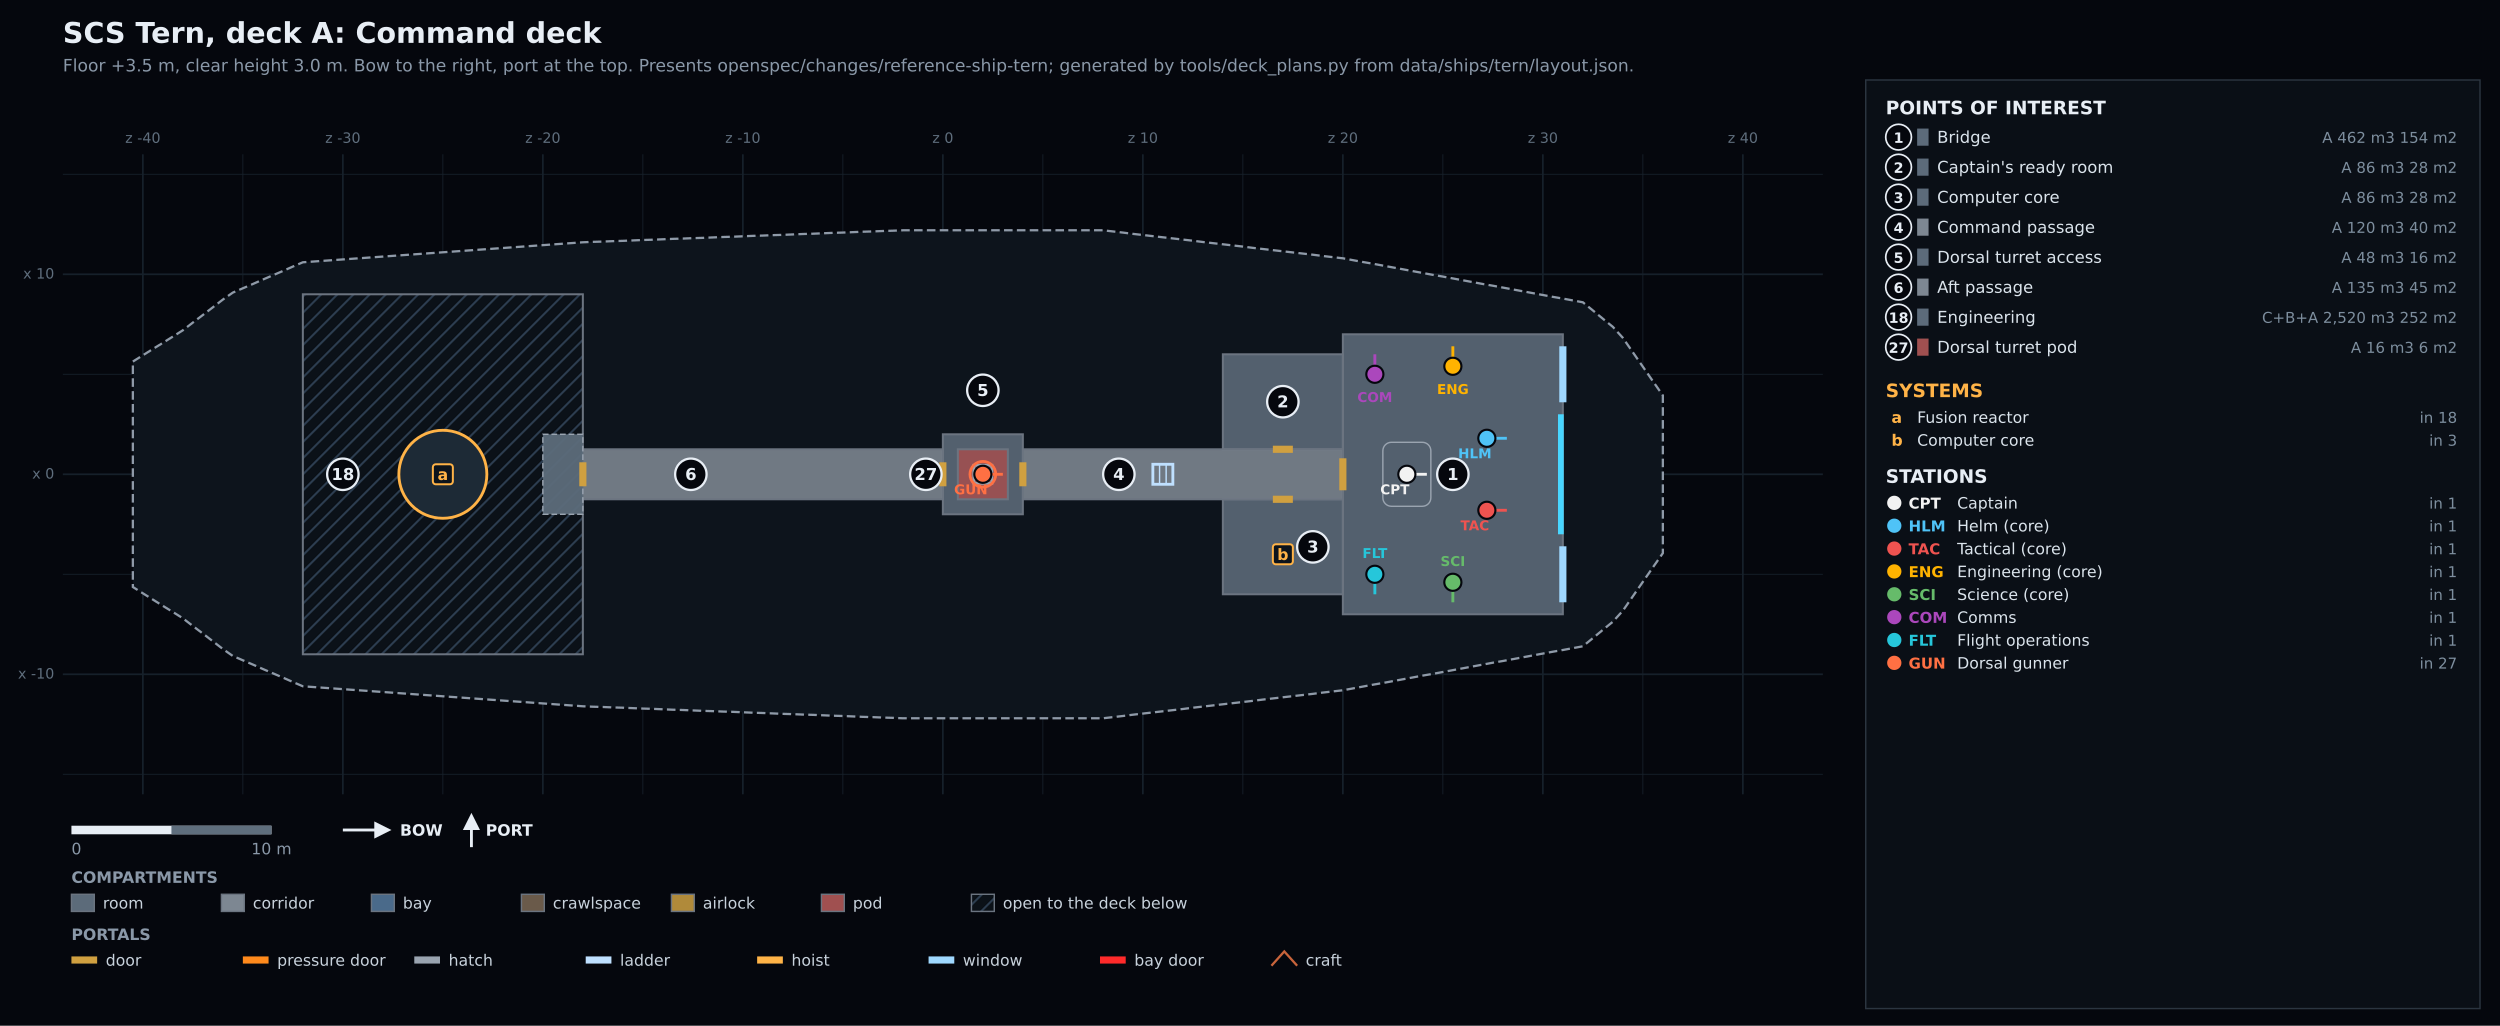
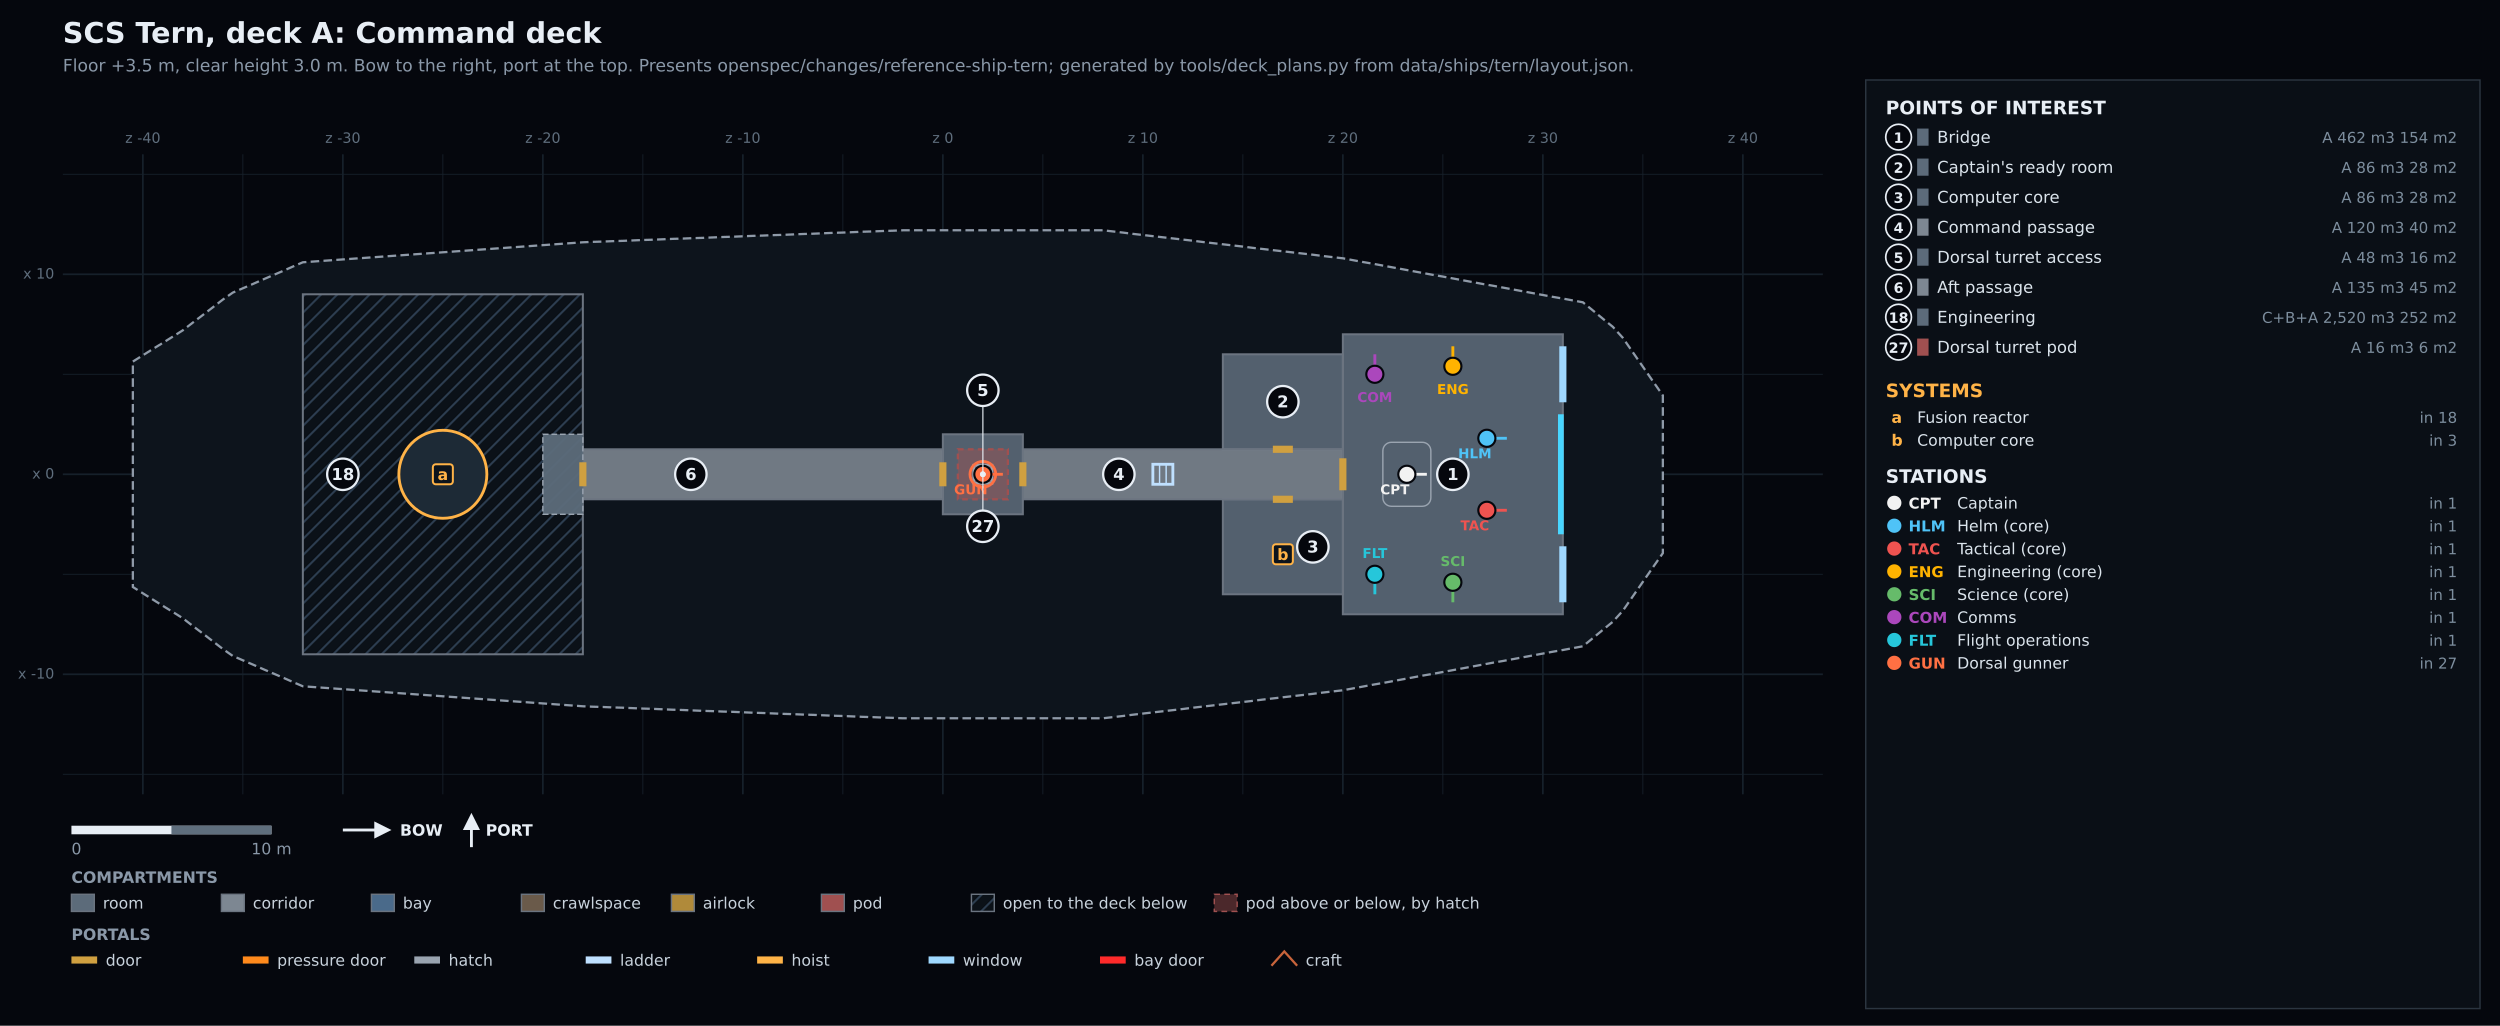
<svg xmlns="http://www.w3.org/2000/svg" width="1750" height="718" viewBox="0 0 1750 718" font-family="DejaVu Sans, Helvetica, Arial, sans-serif">
  <defs>
    <pattern id="below" width="8" height="8" patternUnits="userSpaceOnUse" patternTransform="rotate(45)">
      <rect width="8" height="8" fill="#0b1118" />
      <line x1="0" y1="0" x2="0" y2="8" stroke="#2a3a4c" stroke-width="3" />
    </pattern>
  </defs>
  <rect width="100%" height="100%" fill="#05070d" />
  <text x="44" y="30" fill="#e8eef5" font-size="20" font-weight="700">SCS Tern, deck A: Command deck</text>
  <text x="44" y="50" fill="#8a98a8" font-size="12">Floor +3.5 m, clear height 3.0 m. Bow to the right, port at the top. Presents openspec/changes/reference-ship-tern; generated by tools/deck_plans.py from data/ships/tern/layout.json.</text>
  <line x1="100.0" y1="108" x2="100.0" y2="556.0" stroke="#16202a" stroke-width="1.2" />
  <text x="100.0" y="100" fill="#5f6e7d" font-size="10" text-anchor="middle">z -40</text>
  <line x1="170.0" y1="108" x2="170.0" y2="556.0" stroke="#16202a" stroke-width="0.6" />
  <line x1="240.0" y1="108" x2="240.0" y2="556.0" stroke="#16202a" stroke-width="1.2" />
  <text x="240.0" y="100" fill="#5f6e7d" font-size="10" text-anchor="middle">z -30</text>
  <line x1="310.0" y1="108" x2="310.0" y2="556.0" stroke="#16202a" stroke-width="0.6" />
  <line x1="380.0" y1="108" x2="380.0" y2="556.0" stroke="#16202a" stroke-width="1.2" />
  <text x="380.0" y="100" fill="#5f6e7d" font-size="10" text-anchor="middle">z -20</text>
  <line x1="450.0" y1="108" x2="450.0" y2="556.0" stroke="#16202a" stroke-width="0.6" />
  <line x1="520.0" y1="108" x2="520.0" y2="556.0" stroke="#16202a" stroke-width="1.2" />
  <text x="520.0" y="100" fill="#5f6e7d" font-size="10" text-anchor="middle">z -10</text>
  <line x1="590.0" y1="108" x2="590.0" y2="556.0" stroke="#16202a" stroke-width="0.6" />
  <line x1="660.0" y1="108" x2="660.0" y2="556.0" stroke="#16202a" stroke-width="1.2" />
  <text x="660.0" y="100" fill="#5f6e7d" font-size="10" text-anchor="middle">z 0</text>
  <line x1="730.0" y1="108" x2="730.0" y2="556.0" stroke="#16202a" stroke-width="0.6" />
  <line x1="800.0" y1="108" x2="800.0" y2="556.0" stroke="#16202a" stroke-width="1.2" />
  <text x="800.0" y="100" fill="#5f6e7d" font-size="10" text-anchor="middle">z 10</text>
  <line x1="870.0" y1="108" x2="870.0" y2="556.0" stroke="#16202a" stroke-width="0.6" />
  <line x1="940.0" y1="108" x2="940.0" y2="556.0" stroke="#16202a" stroke-width="1.2" />
  <text x="940.0" y="100" fill="#5f6e7d" font-size="10" text-anchor="middle">z 20</text>
  <line x1="1010.0" y1="108" x2="1010.0" y2="556.0" stroke="#16202a" stroke-width="0.6" />
  <line x1="1080.0" y1="108" x2="1080.0" y2="556.0" stroke="#16202a" stroke-width="1.2" />
  <text x="1080.0" y="100" fill="#5f6e7d" font-size="10" text-anchor="middle">z 30</text>
  <line x1="1150.0" y1="108" x2="1150.0" y2="556.0" stroke="#16202a" stroke-width="0.6" />
  <line x1="1220.0" y1="108" x2="1220.0" y2="556.0" stroke="#16202a" stroke-width="1.2" />
  <text x="1220.0" y="100" fill="#5f6e7d" font-size="10" text-anchor="middle">z 40</text>
  <line x1="44" y1="542.0" x2="1276.0" y2="542.0" stroke="#16202a" stroke-width="0.6" />
  <line x1="44" y1="472.0" x2="1276.0" y2="472.0" stroke="#16202a" stroke-width="1.2" />
  <text x="38" y="475.0" fill="#5f6e7d" font-size="10" text-anchor="end">x -10</text>
  <line x1="44" y1="402.0" x2="1276.0" y2="402.0" stroke="#16202a" stroke-width="0.6" />
  <line x1="44" y1="332.0" x2="1276.0" y2="332.0" stroke="#16202a" stroke-width="1.2" />
  <text x="38" y="335.0" fill="#5f6e7d" font-size="10" text-anchor="end">x 0</text>
  <line x1="44" y1="262.0" x2="1276.0" y2="262.0" stroke="#16202a" stroke-width="0.6" />
  <line x1="44" y1="192.0" x2="1276.0" y2="192.0" stroke="#16202a" stroke-width="1.2" />
  <text x="38" y="195.0" fill="#5f6e7d" font-size="10" text-anchor="end">x 10</text>
  <line x1="44" y1="122.0" x2="1276.0" y2="122.0" stroke="#16202a" stroke-width="0.6" />
  <polygon points="93.0,253.1 100.0,248.7 107.0,244.3 114.0,240.0 121.0,235.6 128.0,231.2 135.0,225.8 142.0,220.5 149.0,215.1 156.0,209.7 163.0,204.8 170.0,201.8 177.0,198.8 184.0,195.7 191.0,192.7 198.0,189.7 205.0,186.6 212.0,183.6 219.0,183.1 226.0,182.6 233.0,182.1 240.0,181.6 247.0,181.1 254.0,180.6 261.0,180.1 268.0,179.6 275.0,179.1 282.0,178.6 289.0,178.1 296.0,177.6 303.0,177.1 310.0,176.6 317.0,176.1 324.0,175.6 331.0,175.1 338.0,174.6 345.0,174.1 352.0,173.6 359.0,173.1 366.0,172.6 373.0,172.1 380.0,171.6 387.0,171.1 394.0,170.6 401.0,170.1 408.0,169.6 415.0,169.3 422.0,169.1 429.0,168.8 436.0,168.6 443.0,168.3 450.0,168.0 457.0,167.8 464.0,167.5 471.0,167.2 478.0,167.0 485.0,166.7 492.0,166.5 499.0,166.2 506.0,165.9 513.0,165.7 520.0,165.4 527.0,165.1 534.0,164.9 541.0,164.6 548.0,164.4 555.0,164.1 562.0,163.8 569.0,163.6 576.0,163.3 583.0,163.0 590.0,162.8 597.0,162.5 604.0,162.2 611.0,162.0 618.0,161.7 625.0,161.5 632.0,161.2 639.0,161.2 646.0,161.2 653.0,161.2 660.0,161.2 667.0,161.2 674.0,161.2 681.0,161.2 688.0,161.2 695.0,161.2 702.0,161.2 709.0,161.2 716.0,161.2 723.0,161.2 730.0,161.2 737.0,161.2 744.0,161.2 751.0,161.2 758.0,161.2 765.0,161.2 772.0,161.2 779.0,162.0 786.0,162.8 793.0,163.7 800.0,164.5 807.0,165.3 814.0,166.1 821.0,166.9 828.0,167.7 835.0,168.5 842.0,169.4 849.0,170.2 856.0,171.0 863.0,171.8 870.0,172.6 877.0,173.5 884.0,174.3 891.0,175.1 898.0,175.9 905.0,176.7 912.0,177.5 919.0,178.3 926.0,179.2 933.0,180.0 940.0,180.8 947.0,182.1 954.0,183.4 961.0,184.6 968.0,185.9 975.0,187.2 982.0,188.5 989.0,189.8 996.0,191.1 1003.0,192.4 1010.0,193.6 1017.0,194.9 1024.0,196.2 1031.0,197.5 1038.0,198.8 1045.0,200.0 1052.0,201.3 1059.0,202.6 1066.0,203.9 1073.0,205.2 1080.0,206.5 1087.0,207.8 1094.0,209.0 1101.0,210.3 1108.0,211.6 1115.0,217.3 1122.0,223.1 1129.0,228.8 1136.0,236.5 1143.0,246.6 1150.0,256.7 1157.0,266.8 1164.0,276.8 1164.0,387.2 1157.0,397.2 1150.0,407.3 1143.0,417.4 1136.0,427.5 1129.0,435.2 1122.0,440.9 1115.0,446.7 1108.0,452.4 1101.0,453.7 1094.0,455.0 1087.0,456.2 1080.0,457.5 1073.0,458.8 1066.0,460.1 1059.0,461.4 1052.0,462.7 1045.0,463.9 1038.0,465.2 1031.0,466.5 1024.0,467.8 1017.0,469.1 1010.0,470.4 1003.0,471.7 996.0,472.9 989.0,474.2 982.0,475.5 975.0,476.8 968.0,478.1 961.0,479.3 954.0,480.6 947.0,481.9 940.0,483.2 933.0,484.0 926.0,484.8 919.0,485.7 912.0,486.5 905.0,487.3 898.0,488.1 891.0,488.9 884.0,489.7 877.0,490.6 870.0,491.4 863.0,492.2 856.0,493.0 849.0,493.8 842.0,494.6 835.0,495.4 828.0,496.3 821.0,497.1 814.0,497.9 807.0,498.7 800.0,499.5 793.0,500.3 786.0,501.2 779.0,502.0 772.0,502.8 765.0,502.8 758.0,502.8 751.0,502.8 744.0,502.8 737.0,502.8 730.0,502.8 723.0,502.8 716.0,502.8 709.0,502.8 702.0,502.8 695.0,502.8 688.0,502.8 681.0,502.8 674.0,502.8 667.0,502.8 660.0,502.8 653.0,502.8 646.0,502.8 639.0,502.8 632.0,502.8 625.0,502.5 618.0,502.3 611.0,502.0 604.0,501.8 597.0,501.5 590.0,501.2 583.0,501.0 576.0,500.7 569.0,500.4 562.0,500.2 555.0,499.9 548.0,499.7 541.0,499.4 534.0,499.1 527.0,498.9 520.0,498.6 513.0,498.3 506.0,498.1 499.0,497.8 492.0,497.6 485.0,497.3 478.0,497.0 471.0,496.8 464.0,496.5 457.0,496.2 450.0,496.0 443.0,495.7 436.0,495.4 429.0,495.2 422.0,494.9 415.0,494.7 408.0,494.4 401.0,493.9 394.0,493.4 387.0,492.9 380.0,492.4 373.0,491.9 366.0,491.4 359.0,490.9 352.0,490.4 345.0,489.9 338.0,489.4 331.0,488.9 324.0,488.4 317.0,487.9 310.0,487.4 303.0,486.9 296.0,486.4 289.0,485.9 282.0,485.4 275.0,484.9 268.0,484.4 261.0,483.9 254.0,483.4 247.0,482.9 240.0,482.4 233.0,481.9 226.0,481.4 219.0,480.9 212.0,480.4 205.0,477.4 198.0,474.3 191.0,471.3 184.0,468.3 177.0,465.2 170.0,462.2 163.0,459.2 156.0,454.3 149.0,448.9 142.0,443.5 135.0,438.2 128.0,432.8 121.0,428.4 114.0,424.1 107.0,419.7 100.0,415.3 93.0,410.9" fill="#0d141c" stroke="#8f9aa8" stroke-width="1.6" stroke-dasharray="6 3" />
  <rect x="940.0" y="234.0" width="154.0" height="196.0" fill="#5c6b7a" fill-opacity="0.88" stroke="#6b7480" stroke-width="1.4" />
  <line x1="1092.6" y1="290.0" x2="1092.6" y2="374.0" stroke="#48d6ff" stroke-width="4" />
  <rect x="968.0" y="309.6" width="33.6" height="44.8" rx="6" fill="none" stroke="#9aa4b0" stroke-width="1" />
  <rect x="856.0" y="248.0" width="84.0" height="66.5" fill="#5c6b7a" fill-opacity="0.88" stroke="#6b7480" stroke-width="1.4" />
  <rect x="856.0" y="349.5" width="84.0" height="66.5" fill="#5c6b7a" fill-opacity="0.88" stroke="#6b7480" stroke-width="1.4" />
  <rect x="716.0" y="314.5" width="224.0" height="35.0" fill="#7d8792" fill-opacity="0.88" stroke="#6b7480" stroke-width="1.4" />
  <rect x="660.0" y="304.0" width="56.0" height="56.0" fill="#5c6b7a" fill-opacity="0.88" stroke="#6b7480" stroke-width="1.4" />
  <rect x="408.0" y="314.5" width="252.0" height="35.0" fill="#7d8792" fill-opacity="0.88" stroke="#6b7480" stroke-width="1.4" />
  <rect x="212.0" y="206.0" width="196.0" height="252.0" fill="url(#below)" fill-opacity="1" stroke="#6b7480" stroke-width="1.4" />
  <rect x="380.0" y="304.0" width="28.0" height="56.0" fill="#5c6b7a" fill-opacity="0.95" stroke="#9aa4b0" stroke-width="1" stroke-dasharray="4 2" />
-   <rect x="670.5" y="314.5" width="35.0" height="35.0" fill="#a05050" fill-opacity="0.88" stroke="#6b7480" stroke-width="1.4" />
+   <rect x="670.5" y="314.5" width="35.0" height="35.0" fill="#a05050" fill-opacity="0.45" stroke="#a05050" stroke-width="1.6" stroke-dasharray="4 3" />
  <circle cx="310.0" cy="332.0" r="30.8" fill="#1d2a36" stroke="#ffb347" stroke-width="2" />
  <line x1="940.0" y1="320.8" x2="940.0" y2="343.2" stroke="#d0a040" stroke-width="5" />
  <line x1="891.0" y1="314.5" x2="905.0" y2="314.5" stroke="#d0a040" stroke-width="5" />
  <line x1="891.0" y1="349.5" x2="905.0" y2="349.5" stroke="#d0a040" stroke-width="5" />
  <line x1="716.0" y1="323.6" x2="716.0" y2="340.4" stroke="#d0a040" stroke-width="5" />
  <line x1="660.0" y1="323.6" x2="660.0" y2="340.4" stroke="#d0a040" stroke-width="5" />
  <line x1="408.0" y1="323.6" x2="408.0" y2="340.4" stroke="#d0a040" stroke-width="5" />
  <rect x="681.7" y="325.7" width="12.6" height="12.6" fill="none" stroke="#9aa4b0" stroke-width="2" />
  <line x1="685.9" y1="325.7" x2="685.9" y2="338.3" stroke="#9aa4b0" stroke-width="1" />
  <line x1="690.1" y1="325.7" x2="690.1" y2="338.3" stroke="#9aa4b0" stroke-width="1" />
  <rect x="807.0" y="325.0" width="14.0" height="14.0" fill="none" stroke="#bfe0ff" stroke-width="2" />
  <line x1="811.7" y1="325.0" x2="811.7" y2="339.0" stroke="#bfe0ff" stroke-width="1" />
  <line x1="816.3" y1="325.0" x2="816.3" y2="339.0" stroke="#bfe0ff" stroke-width="1" />
  <line x1="1094.0" y1="242.4" x2="1094.0" y2="281.6" stroke="#9fd8ff" stroke-width="5" />
  <line x1="1094.0" y1="382.4" x2="1094.0" y2="421.6" stroke="#9fd8ff" stroke-width="5" />
  <circle cx="688.0" cy="332.0" r="9" fill="none" stroke="#ff7043" stroke-width="2" />
  <rect x="303.0" y="325.0" width="14" height="14" rx="2" fill="#0d141c" stroke="#ffb347" stroke-width="1.4" />
  <text x="310.0" y="336.0" fill="#ffb347" font-size="11" font-weight="700" text-anchor="middle">a</text>
  <rect x="891.0" y="381.0" width="14" height="14" rx="2" fill="#0d141c" stroke="#ffb347" stroke-width="1.4" />
  <text x="898.0" y="392.0" fill="#ffb347" font-size="11" font-weight="700" text-anchor="middle">b</text>
  <line x1="984.8" y1="332.0" x2="998.8" y2="332.0" stroke="#f2f2f2" stroke-width="2" />
  <circle cx="984.8" cy="332.0" r="6" fill="#f2f2f2" stroke="#05070d" stroke-width="1.5" />
  <text x="976.4" y="346.0" fill="#f2f2f2" font-size="9.5" font-weight="700" text-anchor="middle">CPT</text>
  <line x1="1040.8" y1="306.8" x2="1054.8" y2="306.8" stroke="#4fc3f7" stroke-width="2" />
  <circle cx="1040.8" cy="306.8" r="6" fill="#4fc3f7" stroke="#05070d" stroke-width="1.5" />
  <text x="1032.4" y="320.8" fill="#4fc3f7" font-size="9.5" font-weight="700" text-anchor="middle">HLM</text>
  <line x1="1040.8" y1="357.2" x2="1054.8" y2="357.2" stroke="#ef5350" stroke-width="2" />
  <circle cx="1040.8" cy="357.2" r="6" fill="#ef5350" stroke="#05070d" stroke-width="1.5" />
  <text x="1032.4" y="371.2" fill="#ef5350" font-size="9.5" font-weight="700" text-anchor="middle">TAC</text>
  <line x1="1017.0" y1="256.4" x2="1017.0" y2="242.4" stroke="#ffb300" stroke-width="2" />
  <circle cx="1017.0" cy="256.4" r="6" fill="#ffb300" stroke="#05070d" stroke-width="1.5" />
  <text x="1017.0" y="275.8" fill="#ffb300" font-size="9.5" font-weight="700" text-anchor="middle">ENG</text>
  <line x1="1017.0" y1="407.6" x2="1017.0" y2="421.6" stroke="#66bb6a" stroke-width="2" />
  <circle cx="1017.0" cy="407.6" r="6" fill="#66bb6a" stroke="#05070d" stroke-width="1.5" />
  <text x="1017.0" y="396.2" fill="#66bb6a" font-size="9.5" font-weight="700" text-anchor="middle">SCI</text>
  <line x1="962.4" y1="262.0" x2="962.4" y2="248.0" stroke="#ab47bc" stroke-width="2" />
  <circle cx="962.4" cy="262.0" r="6" fill="#ab47bc" stroke="#05070d" stroke-width="1.5" />
  <text x="962.4" y="281.4" fill="#ab47bc" font-size="9.5" font-weight="700" text-anchor="middle">COM</text>
  <line x1="962.4" y1="402.0" x2="962.4" y2="416.0" stroke="#26c6da" stroke-width="2" />
  <circle cx="962.4" cy="402.0" r="6" fill="#26c6da" stroke="#05070d" stroke-width="1.5" />
  <text x="962.4" y="390.6" fill="#26c6da" font-size="9.5" font-weight="700" text-anchor="middle">FLT</text>
  <line x1="688.0" y1="332.0" x2="702.0" y2="332.0" stroke="#ff7043" stroke-width="2" />
  <circle cx="688.0" cy="332.0" r="6" fill="#ff7043" stroke="#05070d" stroke-width="1.5" />
  <text x="679.6" y="346.0" fill="#ff7043" font-size="9.5" font-weight="700" text-anchor="middle">GUN</text>
  <circle cx="1017.0" cy="332.0" r="11" fill="#05070d" stroke="#e8eef5" stroke-width="1.6" />
  <text x="1017.0" y="336.0" fill="#e8eef5" font-size="11.5" font-weight="700" text-anchor="middle">1</text>
  <circle cx="898.0" cy="281.2" r="11" fill="#05070d" stroke="#e8eef5" stroke-width="1.6" />
  <text x="898.0" y="285.2" fill="#e8eef5" font-size="11.5" font-weight="700" text-anchor="middle">2</text>
  <circle cx="919.0" cy="382.8" r="11" fill="#05070d" stroke="#e8eef5" stroke-width="1.6" />
  <text x="919.0" y="386.8" fill="#e8eef5" font-size="11.5" font-weight="700" text-anchor="middle">3</text>
  <circle cx="783.2" cy="332.0" r="11" fill="#05070d" stroke="#e8eef5" stroke-width="1.6" />
  <text x="783.2" y="336.0" fill="#e8eef5" font-size="11.5" font-weight="700" text-anchor="middle">4</text>
+   <line x1="688.0" y1="284.2" x2="688.0" y2="332.0" stroke="#e8eef5" stroke-width="1" stroke-opacity="0.8" />
+   <circle cx="688.0" cy="332.0" r="2" fill="#e8eef5" />
  <circle cx="688.0" cy="273.2" r="11" fill="#05070d" stroke="#e8eef5" stroke-width="1.6" />
  <text x="688.0" y="277.2" fill="#e8eef5" font-size="11.5" font-weight="700" text-anchor="middle">5</text>
  <circle cx="483.6" cy="332.0" r="11" fill="#05070d" stroke="#e8eef5" stroke-width="1.6" />
  <text x="483.6" y="336.0" fill="#e8eef5" font-size="11.5" font-weight="700" text-anchor="middle">6</text>
  <circle cx="240.0" cy="332.0" r="11" fill="#05070d" stroke="#e8eef5" stroke-width="1.6" />
  <text x="240.0" y="336.0" fill="#e8eef5" font-size="11.5" font-weight="700" text-anchor="middle">18</text>
-   <circle cx="648.1" cy="332.0" r="11" fill="#05070d" stroke="#e8eef5" stroke-width="1.6" />
-   <text x="648.1" y="336.0" fill="#e8eef5" font-size="11.5" font-weight="700" text-anchor="middle">27</text>
+   <line x1="688.0" y1="357.4" x2="688.0" y2="332.0" stroke="#e8eef5" stroke-width="1" stroke-opacity="0.8" />
+   <circle cx="688.0" cy="332.0" r="2" fill="#e8eef5" />
+   <circle cx="688.0" cy="368.4" r="11" fill="#05070d" stroke="#e8eef5" stroke-width="1.6" />
+   <text x="688.0" y="372.4" fill="#e8eef5" font-size="11.5" font-weight="700" text-anchor="middle">27</text>
  <rect x="50" y="578.0" width="140" height="6" fill="#e8eef5" />
  <rect x="120" y="578.0" width="70" height="6" fill="#5f6e7d" />
  <text x="50" y="598.0" fill="#8a98a8" font-size="11">0</text>
  <text x="190" y="598.0" fill="#8a98a8" font-size="11" text-anchor="middle">10 m</text>
  <polygon points="274.0,581.0 262.0,575.0 262.0,587.0" fill="#e8eef5" />
  <line x1="240.0" y1="581.0" x2="264.0" y2="581.0" stroke="#e8eef5" stroke-width="2" />
  <text x="280.0" y="585.0" fill="#e8eef5" font-size="11" font-weight="700">BOW</text>
  <polygon points="330.0,569.0 324.0,581.0 336.0,581.0" fill="#e8eef5" />
  <line x1="330.0" y1="579.0" x2="330.0" y2="593.0" stroke="#e8eef5" stroke-width="2" />
  <text x="340.0" y="585.0" fill="#e8eef5" font-size="11" font-weight="700">PORT</text>
  <text x="50" y="618.0" fill="#8a98a8" font-size="11" font-weight="700">COMPARTMENTS</text>
  <rect x="50" y="626.0" width="16" height="12" fill="#5c6b7a" stroke="#6b7480" />
  <text x="72" y="636.0" fill="#c8d2dc" font-size="11">room</text>
  <rect x="155" y="626.0" width="16" height="12" fill="#7d8792" stroke="#6b7480" />
  <text x="177" y="636.0" fill="#c8d2dc" font-size="11">corridor</text>
  <rect x="260" y="626.0" width="16" height="12" fill="#4a6a8a" stroke="#6b7480" />
  <text x="282" y="636.0" fill="#c8d2dc" font-size="11">bay</text>
  <rect x="365" y="626.0" width="16" height="12" fill="#6a5a4a" stroke="#6b7480" />
  <text x="387" y="636.0" fill="#c8d2dc" font-size="11">crawlspace</text>
  <rect x="470" y="626.0" width="16" height="12" fill="#b08a3a" stroke="#6b7480" />
  <text x="492" y="636.0" fill="#c8d2dc" font-size="11">airlock</text>
  <rect x="575" y="626.0" width="16" height="12" fill="#a05050" stroke="#6b7480" />
  <text x="597" y="636.0" fill="#c8d2dc" font-size="11">pod</text>
  <rect x="680" y="626.0" width="16" height="12" fill="url(#below)" stroke="#6b7480" />
  <text x="702" y="636.0" fill="#c8d2dc" font-size="11">open to the deck below</text>
+   <rect x="850" y="626.0" width="16" height="12" fill="#a05050" fill-opacity="0.45" stroke="#a05050" stroke-dasharray="4 3" />
+   <text x="872" y="636.0" fill="#c8d2dc" font-size="11">pod above or below, by hatch</text>
  <text x="50" y="658.0" fill="#8a98a8" font-size="11" font-weight="700">PORTALS</text>
  <line x1="50" y1="672.0" x2="68" y2="672.0" stroke="#d0a040" stroke-width="5" />
  <text x="74" y="676.0" fill="#c8d2dc" font-size="11">door</text>
  <line x1="170" y1="672.0" x2="188" y2="672.0" stroke="#ff8a1c" stroke-width="5" />
  <text x="194" y="676.0" fill="#c8d2dc" font-size="11">pressure door</text>
  <line x1="290" y1="672.0" x2="308" y2="672.0" stroke="#9aa4b0" stroke-width="5" />
  <text x="314" y="676.0" fill="#c8d2dc" font-size="11">hatch</text>
  <line x1="410" y1="672.0" x2="428" y2="672.0" stroke="#bfe0ff" stroke-width="5" />
  <text x="434" y="676.0" fill="#c8d2dc" font-size="11">ladder</text>
  <line x1="530" y1="672.0" x2="548" y2="672.0" stroke="#ffb347" stroke-width="5" />
  <text x="554" y="676.0" fill="#c8d2dc" font-size="11">hoist</text>
  <line x1="650" y1="672.0" x2="668" y2="672.0" stroke="#9fd8ff" stroke-width="5" />
  <text x="674" y="676.0" fill="#c8d2dc" font-size="11">window</text>
  <line x1="770" y1="672.0" x2="788" y2="672.0" stroke="#ff2a2a" stroke-width="5" />
  <text x="794" y="676.0" fill="#c8d2dc" font-size="11">bay door</text>
  <polyline points="890,676.0 899,666.0 908,676.0" fill="none" stroke="#c9643b" stroke-width="1.6" />
  <text x="914" y="676.0" fill="#c8d2dc" font-size="11">craft</text>
  <rect x="1306.0" y="56" width="430" height="650.0" fill="#0a0f16" stroke="#2b3540" />
  <text x="1320.0" y="80" fill="#e8eef5" font-size="13" font-weight="700">POINTS OF INTEREST</text>
  <circle cx="1329.0" cy="96" r="9" fill="#05070d" stroke="#e8eef5" stroke-width="1.2" />
  <text x="1329.0" y="100" fill="#e8eef5" font-size="10" font-weight="700" text-anchor="middle">1</text>
  <rect x="1342.0" y="90" width="8" height="12" fill="#5c6b7a" />
  <text x="1356.0" y="100" fill="#dbe4ec" font-size="11.5">Bridge</text>
  <text x="1720.0" y="100" fill="#7d8e9e" font-size="10.5" text-anchor="end">A  462 m3  154 m2</text>
  <circle cx="1329.0" cy="117" r="9" fill="#05070d" stroke="#e8eef5" stroke-width="1.2" />
  <text x="1329.0" y="121" fill="#e8eef5" font-size="10" font-weight="700" text-anchor="middle">2</text>
  <rect x="1342.0" y="111" width="8" height="12" fill="#5c6b7a" />
  <text x="1356.0" y="121" fill="#dbe4ec" font-size="11.5">Captain's ready room</text>
  <text x="1720.0" y="121" fill="#7d8e9e" font-size="10.5" text-anchor="end">A  86 m3  28 m2</text>
  <circle cx="1329.0" cy="138" r="9" fill="#05070d" stroke="#e8eef5" stroke-width="1.2" />
  <text x="1329.0" y="142" fill="#e8eef5" font-size="10" font-weight="700" text-anchor="middle">3</text>
  <rect x="1342.0" y="132" width="8" height="12" fill="#5c6b7a" />
  <text x="1356.0" y="142" fill="#dbe4ec" font-size="11.5">Computer core</text>
  <text x="1720.0" y="142" fill="#7d8e9e" font-size="10.5" text-anchor="end">A  86 m3  28 m2</text>
  <circle cx="1329.0" cy="159" r="9" fill="#05070d" stroke="#e8eef5" stroke-width="1.2" />
  <text x="1329.0" y="163" fill="#e8eef5" font-size="10" font-weight="700" text-anchor="middle">4</text>
  <rect x="1342.0" y="153" width="8" height="12" fill="#7d8792" />
  <text x="1356.0" y="163" fill="#dbe4ec" font-size="11.5">Command passage</text>
  <text x="1720.0" y="163" fill="#7d8e9e" font-size="10.5" text-anchor="end">A  120 m3  40 m2</text>
  <circle cx="1329.0" cy="180" r="9" fill="#05070d" stroke="#e8eef5" stroke-width="1.2" />
  <text x="1329.0" y="184" fill="#e8eef5" font-size="10" font-weight="700" text-anchor="middle">5</text>
  <rect x="1342.0" y="174" width="8" height="12" fill="#5c6b7a" />
  <text x="1356.0" y="184" fill="#dbe4ec" font-size="11.5">Dorsal turret access</text>
  <text x="1720.0" y="184" fill="#7d8e9e" font-size="10.5" text-anchor="end">A  48 m3  16 m2</text>
  <circle cx="1329.0" cy="201" r="9" fill="#05070d" stroke="#e8eef5" stroke-width="1.2" />
  <text x="1329.0" y="205" fill="#e8eef5" font-size="10" font-weight="700" text-anchor="middle">6</text>
  <rect x="1342.0" y="195" width="8" height="12" fill="#7d8792" />
  <text x="1356.0" y="205" fill="#dbe4ec" font-size="11.5">Aft passage</text>
  <text x="1720.0" y="205" fill="#7d8e9e" font-size="10.5" text-anchor="end">A  135 m3  45 m2</text>
  <circle cx="1329.0" cy="222" r="9" fill="#05070d" stroke="#e8eef5" stroke-width="1.2" />
  <text x="1329.0" y="226" fill="#e8eef5" font-size="10" font-weight="700" text-anchor="middle">18</text>
  <rect x="1342.0" y="216" width="8" height="12" fill="#5c6b7a" />
  <text x="1356.0" y="226" fill="#dbe4ec" font-size="11.5">Engineering</text>
  <text x="1720.0" y="226" fill="#7d8e9e" font-size="10.5" text-anchor="end">C+B+A  2,520 m3  252 m2</text>
  <circle cx="1329.0" cy="243" r="9" fill="#05070d" stroke="#e8eef5" stroke-width="1.2" />
  <text x="1329.0" y="247" fill="#e8eef5" font-size="10" font-weight="700" text-anchor="middle">27</text>
  <rect x="1342.0" y="237" width="8" height="12" fill="#a05050" />
  <text x="1356.0" y="247" fill="#dbe4ec" font-size="11.5">Dorsal turret pod</text>
  <text x="1720.0" y="247" fill="#7d8e9e" font-size="10.5" text-anchor="end">A  16 m3  6 m2</text>
  <text x="1320.0" y="278" fill="#ffb347" font-size="13" font-weight="700">SYSTEMS</text>
  <text x="1324.0" y="296" fill="#ffb347" font-size="11" font-weight="700">a</text>
  <text x="1342.0" y="296" fill="#dbe4ec" font-size="11">Fusion reactor</text>
  <text x="1720.0" y="296" fill="#7d8e9e" font-size="10.5" text-anchor="end">in 18</text>
  <text x="1324.0" y="312" fill="#ffb347" font-size="11" font-weight="700">b</text>
  <text x="1342.0" y="312" fill="#dbe4ec" font-size="11">Computer core</text>
  <text x="1720.0" y="312" fill="#7d8e9e" font-size="10.5" text-anchor="end">in 3</text>
  <text x="1320.0" y="338" fill="#e8eef5" font-size="13" font-weight="700">STATIONS</text>
  <circle cx="1326.0" cy="352" r="5" fill="#f2f2f2" />
  <text x="1336.0" y="356" fill="#f2f2f2" font-size="10.5" font-weight="700">CPT</text>
  <text x="1370.0" y="356" fill="#dbe4ec" font-size="11">Captain</text>
  <text x="1720.0" y="356" fill="#7d8e9e" font-size="10.5" text-anchor="end">in 1</text>
  <circle cx="1326.0" cy="368" r="5" fill="#4fc3f7" />
  <text x="1336.0" y="372" fill="#4fc3f7" font-size="10.5" font-weight="700">HLM</text>
  <text x="1370.0" y="372" fill="#dbe4ec" font-size="11">Helm (core)</text>
  <text x="1720.0" y="372" fill="#7d8e9e" font-size="10.5" text-anchor="end">in 1</text>
  <circle cx="1326.0" cy="384" r="5" fill="#ef5350" />
  <text x="1336.0" y="388" fill="#ef5350" font-size="10.5" font-weight="700">TAC</text>
  <text x="1370.0" y="388" fill="#dbe4ec" font-size="11">Tactical (core)</text>
  <text x="1720.0" y="388" fill="#7d8e9e" font-size="10.5" text-anchor="end">in 1</text>
  <circle cx="1326.0" cy="400" r="5" fill="#ffb300" />
  <text x="1336.0" y="404" fill="#ffb300" font-size="10.5" font-weight="700">ENG</text>
  <text x="1370.0" y="404" fill="#dbe4ec" font-size="11">Engineering (core)</text>
  <text x="1720.0" y="404" fill="#7d8e9e" font-size="10.5" text-anchor="end">in 1</text>
  <circle cx="1326.0" cy="416" r="5" fill="#66bb6a" />
  <text x="1336.0" y="420" fill="#66bb6a" font-size="10.5" font-weight="700">SCI</text>
  <text x="1370.0" y="420" fill="#dbe4ec" font-size="11">Science (core)</text>
  <text x="1720.0" y="420" fill="#7d8e9e" font-size="10.5" text-anchor="end">in 1</text>
  <circle cx="1326.0" cy="432" r="5" fill="#ab47bc" />
  <text x="1336.0" y="436" fill="#ab47bc" font-size="10.5" font-weight="700">COM</text>
  <text x="1370.0" y="436" fill="#dbe4ec" font-size="11">Comms</text>
  <text x="1720.0" y="436" fill="#7d8e9e" font-size="10.5" text-anchor="end">in 1</text>
  <circle cx="1326.0" cy="448" r="5" fill="#26c6da" />
  <text x="1336.0" y="452" fill="#26c6da" font-size="10.5" font-weight="700">FLT</text>
  <text x="1370.0" y="452" fill="#dbe4ec" font-size="11">Flight operations</text>
  <text x="1720.0" y="452" fill="#7d8e9e" font-size="10.5" text-anchor="end">in 1</text>
  <circle cx="1326.0" cy="464" r="5" fill="#ff7043" />
  <text x="1336.0" y="468" fill="#ff7043" font-size="10.5" font-weight="700">GUN</text>
  <text x="1370.0" y="468" fill="#dbe4ec" font-size="11">Dorsal gunner</text>
  <text x="1720.0" y="468" fill="#7d8e9e" font-size="10.5" text-anchor="end">in 27</text>
</svg>
